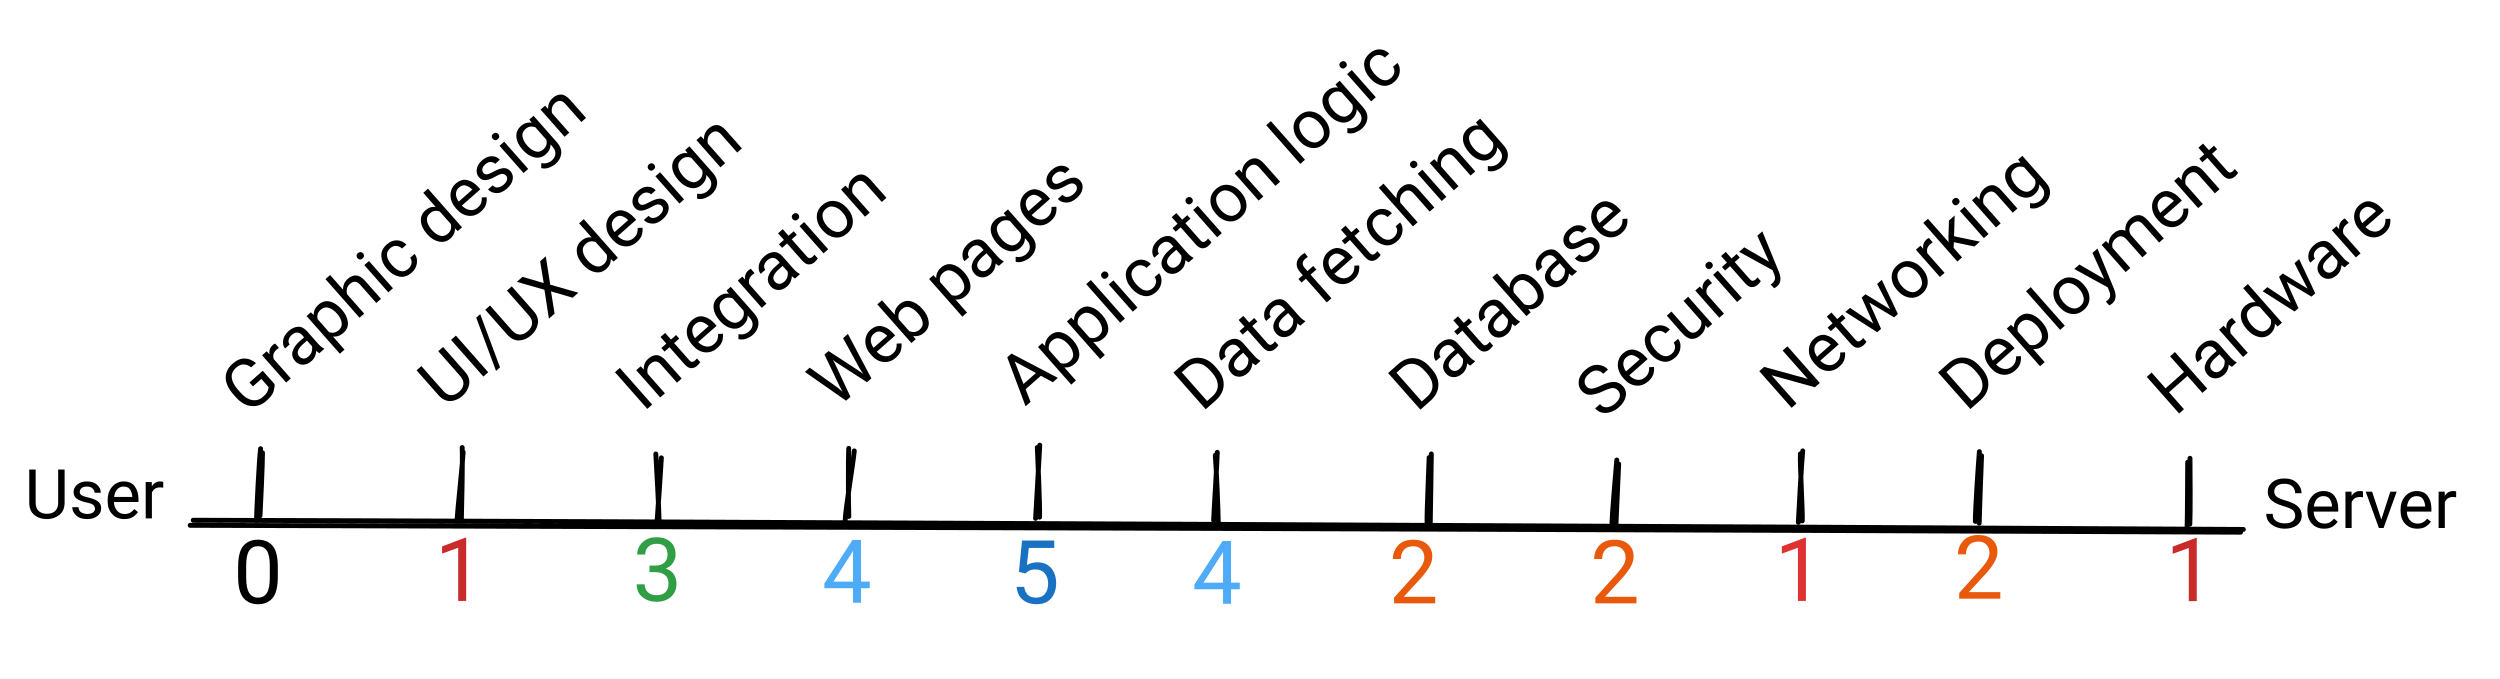
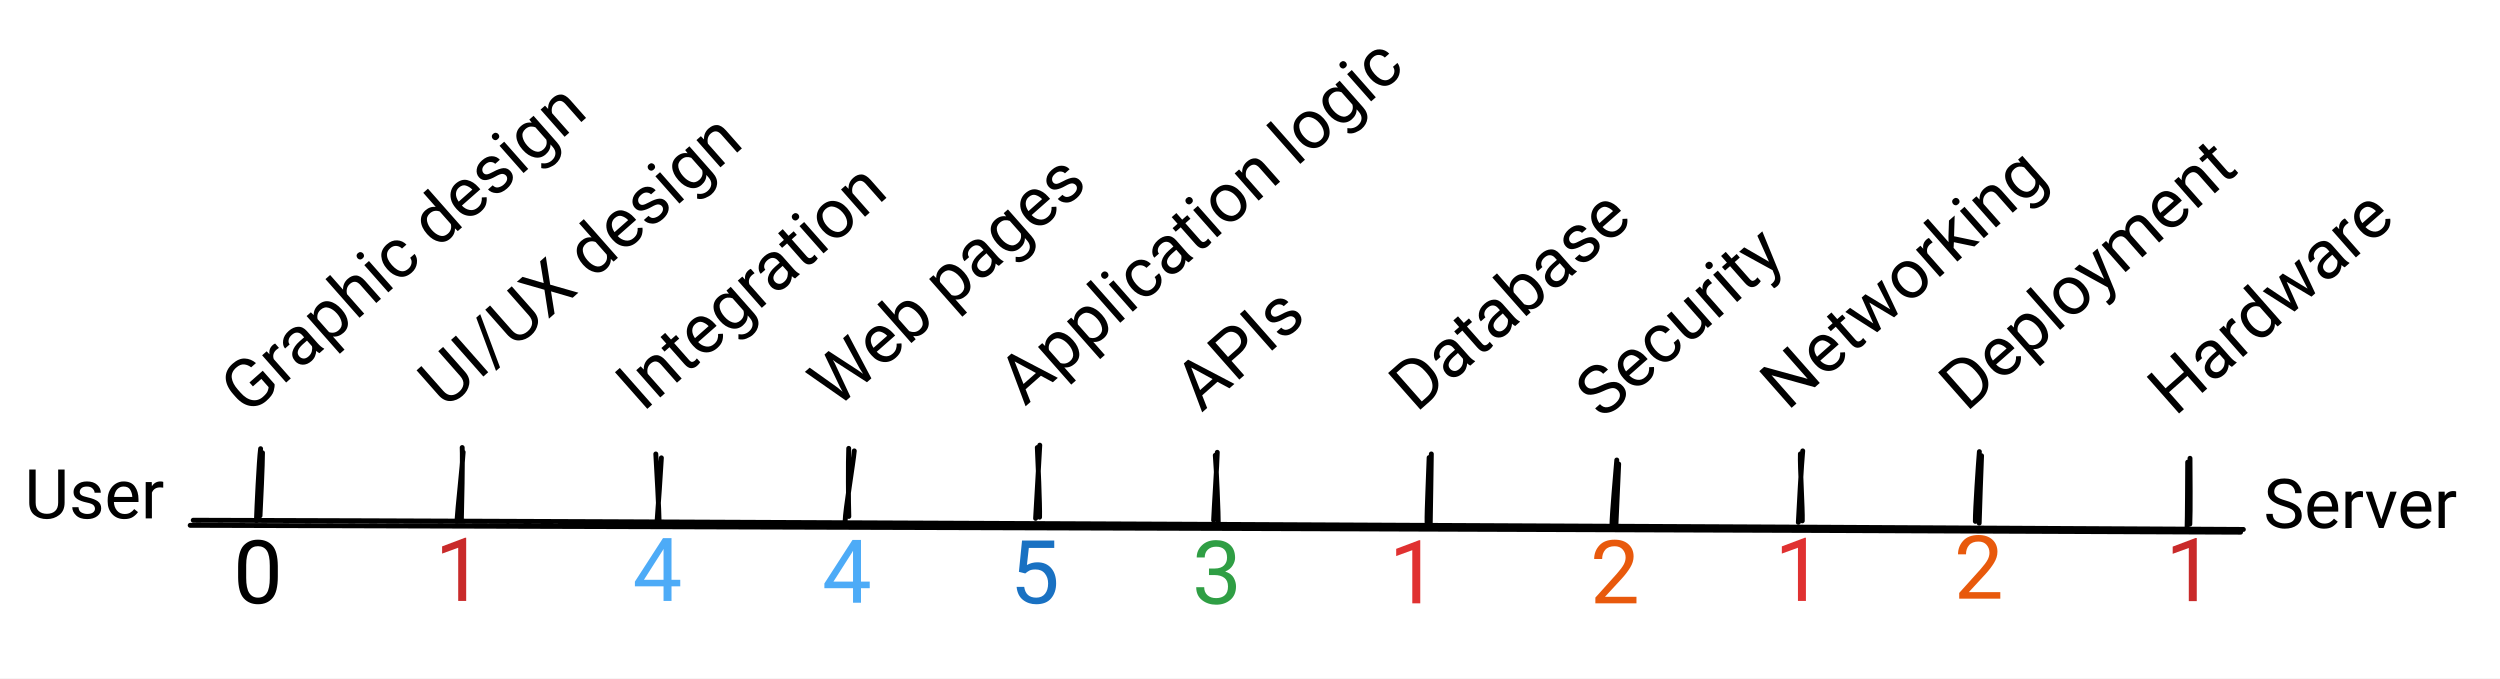
<svg xmlns="http://www.w3.org/2000/svg" version="1.1" viewBox="0 0 1018.828 276.467" width="1018.828" height="276.467">
  <rect x="0" y="0" width="1018.828" height="276.467" fill="#ffffff" />
  <g transform="translate(92.76114 221.2791) rotate(0 12.384 22.5)">
    <text x="12.384" y="0" font-family="Roboto, Trebuchet MS, system-ui" font-size="36px" fill="#000000" text-anchor="middle" style="white-space: pre;" direction="ltr" dominant-baseline="text-before-edge">0</text>
  </g>
  <g transform="translate(182.4082 220.2791) rotate(0 4.877998 22.5)">
    <text x="4.878" y="0" font-family="Roboto, Trebuchet MS, system-ui" font-size="36px" fill="#c92a2a" text-anchor="middle" style="white-space: pre;" direction="ltr" dominant-baseline="text-before-edge">1</text>
  </g>
  <g transform="translate(255.6633 220.2791) rotate(0 12.258 22.5)">
-     <text x="12.258" y="0" font-family="Roboto, Trebuchet MS, system-ui" font-size="36px" fill="#2f9e44" text-anchor="middle" style="white-space: pre;" direction="ltr" dominant-baseline="text-before-edge">3</text>
+     <text x="12.258" y="0" font-family="Roboto, Trebuchet MS, system-ui" font-size="36px" fill="#4dabf7" text-anchor="middle" style="white-space: pre;" direction="ltr" dominant-baseline="text-before-edge">4</text>
+   </g>
+   <g transform="translate(333.6201 221.0312) rotate(0 11.52 22.5)">
+     <text x="11.52" y="0" font-family="Roboto, Trebuchet MS, system-ui" font-size="36px" fill="#4dabf7" text-anchor="middle" style="white-space: pre;" direction="ltr" dominant-baseline="text-before-edge">4</text>
  </g>
  <g transform="translate(410.5854 221.2791) rotate(0 11.12399 22.5)">
    <text x="11.124" y="0" font-family="Roboto, Trebuchet MS, system-ui" font-size="36px" fill="#1971c2" text-anchor="middle" style="white-space: pre;" direction="ltr" dominant-baseline="text-before-edge">5</text>
  </g>
  <g transform="translate(484.4212 221.4667) rotate(0 11.52 22.5)">
-     <text x="11.52" y="0" font-family="Roboto, Trebuchet MS, system-ui" font-size="36px" fill="#4dabf7" text-anchor="middle" style="white-space: pre;" direction="ltr" dominant-baseline="text-before-edge">4</text>
+     <text x="11.52" y="0" font-family="Roboto, Trebuchet MS, system-ui" font-size="36px" fill="#2f9e44" text-anchor="middle" style="white-space: pre;" direction="ltr" dominant-baseline="text-before-edge">3</text>
  </g>
  <g transform="translate(563.2891 221.279) rotate(0 12.81599 22.5)">
-     <text x="12.816" y="0" font-family="Roboto, Trebuchet MS, system-ui" font-size="36px" fill="#e8590c" text-anchor="middle" style="white-space: pre;" direction="ltr" dominant-baseline="text-before-edge">2</text>
+     <text x="12.816" y="0" font-family="Roboto, Trebuchet MS, system-ui" font-size="36px" fill="#e03131" text-anchor="middle" style="white-space: pre;" direction="ltr" dominant-baseline="text-before-edge">1</text>
  </g>
  <g transform="translate(645.7485 221.2791) rotate(0 12.384 22.5)">
    <text x="12.384" y="0" font-family="Roboto, Trebuchet MS, system-ui" font-size="36px" fill="#e8590c" text-anchor="middle" style="white-space: pre;" direction="ltr" dominant-baseline="text-before-edge">2</text>
  </g>
  <g transform="translate(728.3956 220.2791) rotate(0 4.877998 22.5)">
    <text x="4.878" y="0" font-family="Roboto, Trebuchet MS, system-ui" font-size="36px" fill="#e03131" text-anchor="middle" style="white-space: pre;" direction="ltr" dominant-baseline="text-before-edge">1</text>
  </g>
  <g transform="translate(793.5986 219.3752) rotate(0 12.81599 22.5)">
    <text x="12.816" y="0" font-family="Roboto, Trebuchet MS, system-ui" font-size="36px" fill="#e8590c" text-anchor="middle" style="white-space: pre;" direction="ltr" dominant-baseline="text-before-edge">2</text>
  </g>
  <g transform="translate(887.6777 220.3715) rotate(0 4.877998 22.5)">
    <text x="4.878" y="0" font-family="Roboto, Trebuchet MS, system-ui" font-size="36px" fill="#c92a2a" text-anchor="middle" style="white-space: pre;" direction="ltr" dominant-baseline="text-before-edge">1</text>
  </g>
  <g stroke-linecap="round">
    <g transform="translate(105.9647 211.389) rotate(0 -0.2262294 -13.86436)">
      <path d="M0 -1.19 C0.24 -5.65, 1.03 -22.58, 1.01 -26.86 M-1.46 0.8 C-1.32 -3.98, -0.4 -23.61, 0.24 -28.53" stroke="#000000" stroke-width="2" fill="none" />
    </g>
  </g>
  <mask />
  <g transform="translate(75.48003 86.76399) rotate(318.5756 97.15995 17.5)">
    <text x="0" y="0" font-family="Roboto, Trebuchet MS, system-ui" font-size="28px" fill="#000000" text-anchor="start" style="white-space: pre;" direction="ltr" dominant-baseline="text-before-edge">Graphic design</text>
  </g>
  <g stroke-linecap="round">
    <g transform="translate(186.9978 211.4775) rotate(0 0.4911134 -14.11417)">
      <path d="M-0.77 0.87 C-0.53 -3.81, 1.53 -22.31, 1.75 -27.23 M1.03 0.28 C1.17 -4.84, 1.58 -24.41, 1.36 -29.1" stroke="#000000" stroke-width="2" fill="none" />
    </g>
  </g>
  <mask />
  <g transform="translate(157.9345 88.9454) rotate(318.5756 89.83796 17.5)">
    <text x="0" y="0" font-family="Roboto, Trebuchet MS, system-ui" font-size="28px" fill="#000000" text-anchor="start" style="white-space: pre;" direction="ltr" dominant-baseline="text-before-edge">UI/UX design</text>
  </g>
  <g stroke-linecap="round">
    <g transform="translate(346.0531 211.4042) rotate(0 0.2203709 -13.74556)">
      <path d="M-0.13 -0.94 C-0.33 -5.8, -0.41 -24.08, -0.17 -28.68 M-1.65 1.19 C-1.58 -3.6, 1.68 -22.85, 2.09 -27.65" stroke="#000000" stroke-width="2" fill="none" />
    </g>
  </g>
  <mask />
  <g transform="translate(321.7706 101.5158) rotate(318.5756 70.72798 17.5)">
    <text x="0" y="0" font-family="Roboto, Trebuchet MS, system-ui" font-size="28px" fill="#000000" text-anchor="start" style="white-space: pre;" direction="ltr" dominant-baseline="text-before-edge">Web pages</text>
  </g>
  <g stroke-linecap="round">
    <g transform="translate(891.8124 214.3941) rotate(0 0.1149596 -13.11506)">
      <path d="M0.61 -0.8 C0.87 -5.24, 0.7 -23.08, 0.68 -27.63 M-0.52 1.4 C-0.35 -2.75, -0.29 -21.32, -0.26 -26.05" stroke="#000000" stroke-width="2" fill="none" />
    </g>
  </g>
  <mask />
  <g transform="translate(869.5682 109.8968) rotate(318.5756 62.57997 17.5)">
    <text x="0" y="0" font-family="Roboto, Trebuchet MS, system-ui" font-size="28px" fill="#000000" text-anchor="start" style="white-space: pre;" direction="ltr" dominant-baseline="text-before-edge">Hardware</text>
  </g>
  <g stroke-linecap="round">
    <g transform="translate(658.65 215.8596) rotate(0 -0.3612528 -14.38112)">
      <path d="M-0.18 -0.37 C-0.01 -4.85, 0.81 -22.35, 1.01 -26.77 M-1.73 -1.61 C-1.7 -6.42, -0.12 -23.86, 0.24 -28.39" stroke="#000000" stroke-width="2" fill="none" />
    </g>
  </g>
  <mask />
  <g transform="translate(638.2838 116.5679) rotate(318.5756 54.71197 17.5)">
    <text x="0" y="0" font-family="Roboto, Trebuchet MS, system-ui" font-size="28px" fill="#000000" text-anchor="start" style="white-space: pre;" direction="ltr" dominant-baseline="text-before-edge">Security</text>
  </g>
  <g stroke-linecap="round">
    <g transform="translate(582.5428 212.8396) rotate(0 -0.104168 -13.5066)">
      <path d="M0.32 0.83 C0.39 -3.97, 0.74 -23.19, 0.77 -27.84 M-0.97 0.22 C-1.08 -4.47, -0.23 -21.48, -0.13 -26.37" stroke="#000000" stroke-width="2" fill="none" />
    </g>
  </g>
  <mask />
  <g transform="translate(558.7289 103.9517) rotate(318.5756 69.21598 17.5)">
    <text x="0" y="0" font-family="Roboto, Trebuchet MS, system-ui" font-size="28px" fill="#000000" text-anchor="start" style="white-space: pre;" direction="ltr" dominant-baseline="text-before-edge">Database</text>
  </g>
  <g stroke-linecap="round">
    <g transform="translate(806.7697 212.5929) rotate(0 -0.4873752 -13.96197)">
      <path d="M-0.19 0.62 C-0.08 -3.84, 0.56 -21.97, 0.78 -26.86 M-1.75 -0.11 C-1.8 -4.88, -0.5 -23.89, -0.11 -28.54" stroke="#000000" stroke-width="2" fill="none" />
    </g>
  </g>
  <mask />
  <g transform="translate(781.5555 100.2406) rotate(318.5756 74.45197 17.5)">
    <text x="0" y="0" font-family="Roboto, Trebuchet MS, system-ui" font-size="28px" fill="#000000" text-anchor="start" style="white-space: pre;" direction="ltr" dominant-baseline="text-before-edge">Deployment</text>
  </g>
  <g stroke-linecap="round">
    <g transform="translate(78.31611 213.0639) rotate(0 417.5576 1.384833)">
      <path d="M0.43 -1.05 C139.73 -0.74, 696.75 1.89, 835.92 2.7 M-0.81 1.02 C138.3 1.38, 695 3.1, 834.79 3.82" stroke="#000000" stroke-width="2" fill="none" />
    </g>
  </g>
  <mask />
  <g transform="translate(10 192.1234) rotate(0 31.27599 17.5)">
    <text x="0" y="0" font-family="Roboto, Trebuchet MS, system-ui" font-size="28px" fill="#000000" text-anchor="start" style="white-space: pre;" direction="ltr" dominant-baseline="text-before-edge">User</text>
  </g>
  <g transform="translate(922.4481 196.0317) rotate(0 43.18998 17.5)">
    <text x="0" y="0" font-family="Roboto, Trebuchet MS, system-ui" font-size="28px" fill="#000000" text-anchor="start" style="white-space: pre;" direction="ltr" dominant-baseline="text-before-edge">Server</text>
  </g>
  <g stroke-linecap="round">
    <g transform="translate(733.996 212.0856) rotate(0 -0.2246328 -13.76408)">
      <path d="M-1.12 0.8 C-0.87 -3.97, 0.17 -23.65, 0.67 -28.33 M0.49 0.18 C0.65 -4.48, -0.49 -22.19, -0.28 -27.12" stroke="#000000" stroke-width="2" fill="none" />
    </g>
  </g>
  <mask />
  <g transform="translate(709.7246 102.4659) rotate(318.5756 70.32196 17.5)">
    <text x="0" y="0" font-family="Roboto, Trebuchet MS, system-ui" font-size="28px" fill="#000000" text-anchor="start" style="white-space: pre;" direction="ltr" dominant-baseline="text-before-edge">Networking</text>
  </g>
  <g stroke-linecap="round">
    <g transform="translate(267.4232 212.6388) rotate(0 0.9721238 -13.59589)">
      <path d="M1.2 0.44 C1.17 -4.06, 0.11 -23.12, -0.16 -27.63 M0.37 -0.37 C0.72 -4.61, 1.86 -21.38, 2.11 -26.05" stroke="#000000" stroke-width="2" fill="none" />
    </g>
  </g>
  <mask />
  <g transform="translate(241.477 98.35057) rotate(318.5756 77.37796 17.5)">
    <text x="0" y="0" font-family="Roboto, Trebuchet MS, system-ui" font-size="28px" fill="#000000" text-anchor="start" style="white-space: pre;" direction="ltr" dominant-baseline="text-before-edge">Integration</text>
  </g>
  <g stroke-linecap="round">
    <g transform="translate(423.1672 210.195) rotate(0 -0.2769892 -13.8615)">
      <path d="M-1.13 1.06 C-0.89 -3.75, 0.36 -23.88, 0.57 -28.78 M0.49 0.57 C0.63 -4.13, -0.19 -23.15, -0.43 -27.81" stroke="#000000" stroke-width="2" fill="none" />
    </g>
  </g>
  <mask />
  <g transform="translate(389.831 76.36221) rotate(318.5756 106.9179 17.5)">
    <text x="0" y="0" font-family="Roboto, Trebuchet MS, system-ui" font-size="28px" fill="#000000" text-anchor="start" style="white-space: pre;" direction="ltr" dominant-baseline="text-before-edge">Application logic</text>
  </g>
  <g stroke-linecap="round">
    <g transform="translate(495.1377 212.6694) rotate(0 0.4023092 -13.36729)">
      <path d="M-0.55 -0.66 C-0.38 -5.21, 0.85 -23.84, 0.94 -28.34 M1.36 1.6 C1.4 -2.7, 0.55 -22.48, 0.13 -27.13" stroke="#000000" stroke-width="2" fill="none" />
    </g>
  </g>
  <mask />
  <g transform="translate(464.1727 85.10757) rotate(318.5756 97.43996 17.5)">
-     <text x="0" y="0" font-family="Roboto, Trebuchet MS, system-ui" font-size="28px" fill="#000000" text-anchor="start" style="white-space: pre;" direction="ltr" dominant-baseline="text-before-edge">Data fetching</text>
-   </g>
-   <g transform="translate(333.6201 221.0312) rotate(0 11.52 22.5)">
-     <text x="11.52" y="0" font-family="Roboto, Trebuchet MS, system-ui" font-size="36px" fill="#4dabf7" text-anchor="middle" style="white-space: pre;" direction="ltr" dominant-baseline="text-before-edge">4</text>
+     <text x="0" y="0" font-family="Roboto, Trebuchet MS, system-ui" font-size="28px" fill="#000000" text-anchor="start" style="white-space: pre;" direction="ltr" dominant-baseline="text-before-edge">APIs</text>
  </g>
</svg>
